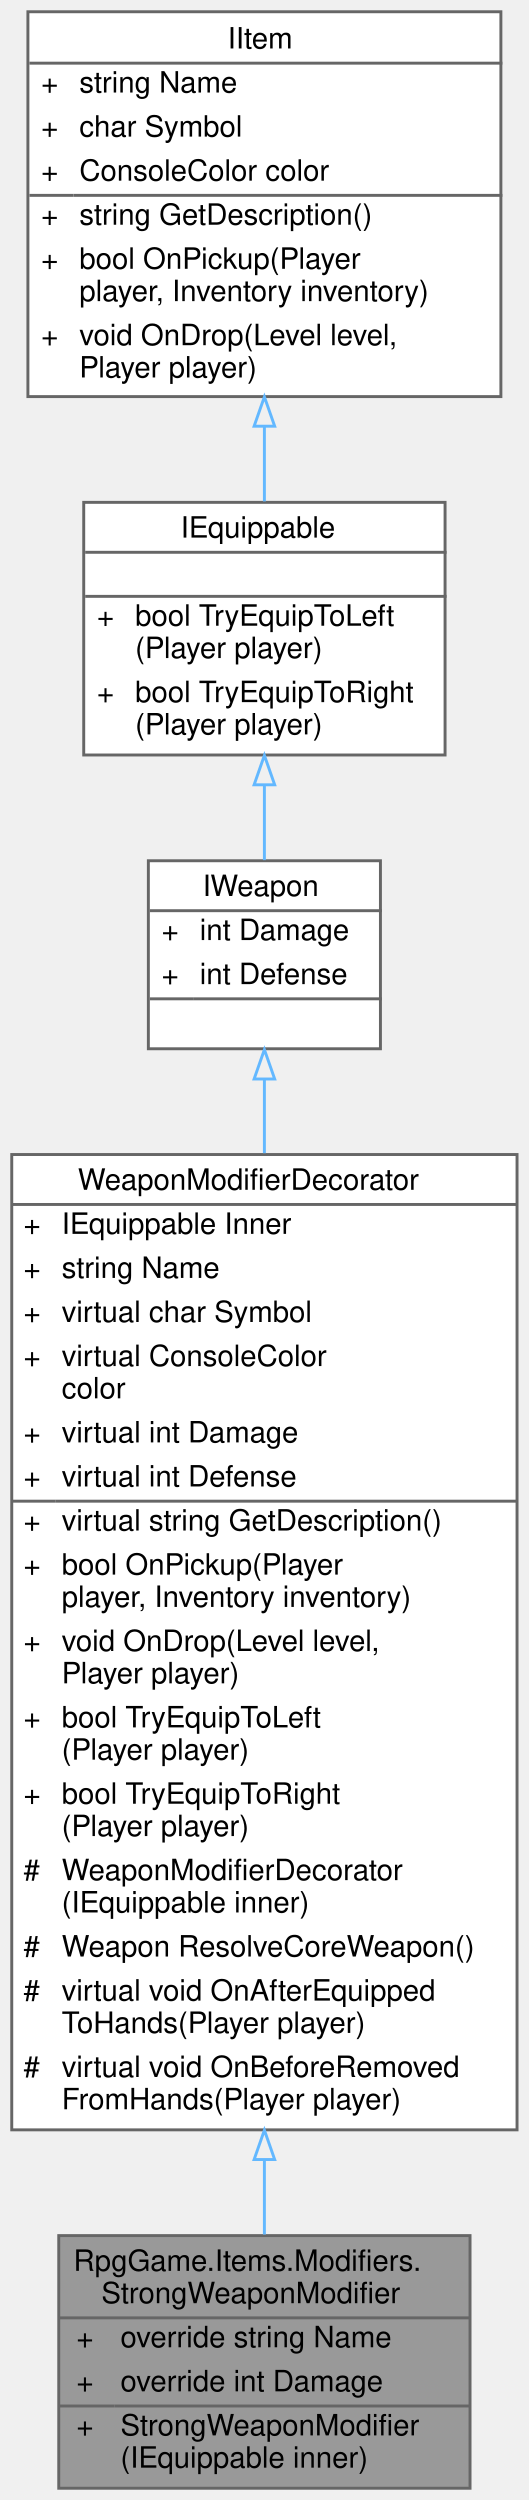
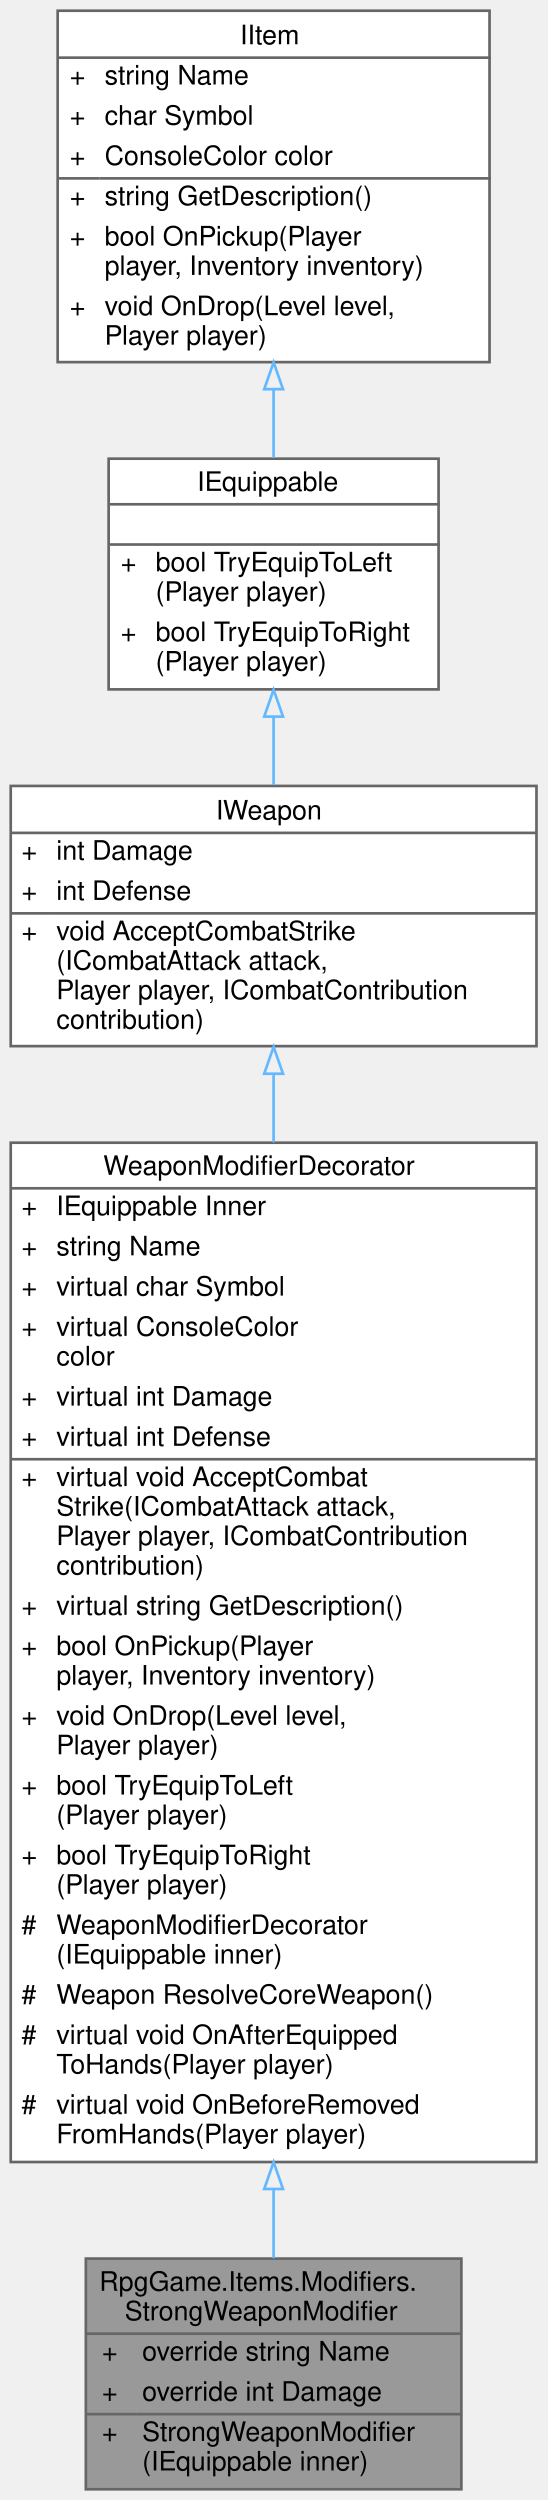
- <svg xmlns="http://www.w3.org/2000/svg" xmlns:xlink="http://www.w3.org/1999/xlink" width="180pt" height="851pt" viewBox="0.00 0.00 180.00 851.00">
-   <g id="graph0" class="graph" transform="scale(1 1) rotate(0) translate(4 847)">
+ <svg xmlns="http://www.w3.org/2000/svg" xmlns:xlink="http://www.w3.org/1999/xlink" width="204pt" height="932pt" viewBox="0.00 0.00 204.00 932.00">
+   <g id="graph0" class="graph" transform="scale(1 1) rotate(0) translate(4 928)">
    <g id="Node000001" class="node">
      <g id="a_Node000001">
        <a xlink:title="Decorator that increases weapon damage (+5). Name gains a &quot;(Strong)&quot; suffix.">
-           <polygon fill="#999999" stroke="transparent" points="156,-86 16,-86 16,0 156,0 156,-86" />
-           <text text-anchor="start" x="21" y="-74" font-family="Helvetica,sans-Serif" font-size="10.00">RpgGame.Items.Modifiers.</text>
-           <text text-anchor="start" x="30.5" y="-63" font-family="Helvetica,sans-Serif" font-size="10.00">StrongWeaponModifier</text>
-           <text text-anchor="start" x="22" y="-48" font-family="Helvetica,sans-Serif" font-size="10.00">+</text>
-           <text text-anchor="start" x="37" y="-48" font-family="Helvetica,sans-Serif" font-size="10.00">override string Name</text>
-           <text text-anchor="start" x="22" y="-33" font-family="Helvetica,sans-Serif" font-size="10.00">+</text>
-           <text text-anchor="start" x="37" y="-33" font-family="Helvetica,sans-Serif" font-size="10.00">override int Damage</text>
-           <text text-anchor="start" x="22" y="-18" font-family="Helvetica,sans-Serif" font-size="10.00">+</text>
-           <text text-anchor="start" x="37" y="-18" font-family="Helvetica,sans-Serif" font-size="10.00">StrongWeaponModifier</text>
-           <text text-anchor="start" x="37" y="-7" font-family="Helvetica,sans-Serif" font-size="10.00">(IEquippable inner)</text>
-           <polygon fill="#666666" stroke="#666666" points="16,-58 16,-58 156,-58 156,-58 16,-58" />
-           <polygon fill="#666666" stroke="#666666" points="16,-28 16,-28 35,-28 35,-28 16,-28" />
-           <polygon fill="#666666" stroke="#666666" points="35,-28 35,-28 156,-28 156,-28 35,-28" />
-           <polygon fill="none" stroke="#666666" points="16,0 16,-86 156,-86 156,0 16,0" />
+           <polygon fill="#999999" stroke="transparent" points="168,-86 28,-86 28,0 168,0 168,-86" />
+           <text text-anchor="start" x="33" y="-74" font-family="Helvetica,sans-Serif" font-size="10.00">RpgGame.Items.Modifiers.</text>
+           <text text-anchor="start" x="42.5" y="-63" font-family="Helvetica,sans-Serif" font-size="10.00">StrongWeaponModifier</text>
+           <text text-anchor="start" x="34" y="-48" font-family="Helvetica,sans-Serif" font-size="10.00">+</text>
+           <text text-anchor="start" x="49" y="-48" font-family="Helvetica,sans-Serif" font-size="10.00">override string Name</text>
+           <text text-anchor="start" x="34" y="-33" font-family="Helvetica,sans-Serif" font-size="10.00">+</text>
+           <text text-anchor="start" x="49" y="-33" font-family="Helvetica,sans-Serif" font-size="10.00">override int Damage</text>
+           <text text-anchor="start" x="34" y="-18" font-family="Helvetica,sans-Serif" font-size="10.00">+</text>
+           <text text-anchor="start" x="49" y="-18" font-family="Helvetica,sans-Serif" font-size="10.00">StrongWeaponModifier</text>
+           <text text-anchor="start" x="49" y="-7" font-family="Helvetica,sans-Serif" font-size="10.00">(IEquippable inner)</text>
+           <polygon fill="#666666" stroke="#666666" points="28,-58 28,-58 168,-58 168,-58 28,-58" />
+           <polygon fill="#666666" stroke="#666666" points="28,-28 28,-28 47,-28 47,-28 28,-28" />
+           <polygon fill="#666666" stroke="#666666" points="47,-28 47,-28 168,-28 168,-28 47,-28" />
+           <polygon fill="none" stroke="#666666" points="28,0 28,-86 168,-86 168,0 28,0" />
        </a>
      </g>
    </g>
    <g id="Node000002" class="node">
      <g id="a_Node000002">
        <a xlink:href="classRpgGame_1_1Items_1_1Modifiers_1_1WeaponModifierDecorator.html" target="_top" xlink:title="Decorator base for Weapon stacks: forwards most behavior to an inner IEquippable while allowing subcl...">
-           <polygon fill="white" stroke="transparent" points="172,-454 0,-454 0,-122 172,-122 172,-454" />
-           <text text-anchor="start" x="22.5" y="-442" font-family="Helvetica,sans-Serif" font-size="10.00">WeaponModifierDecorator</text>
-           <text text-anchor="start" x="4" y="-427" font-family="Helvetica,sans-Serif" font-size="10.00">+</text>
-           <text text-anchor="start" x="17" y="-427" font-family="Helvetica,sans-Serif" font-size="10.00">IEquippable Inner</text>
-           <text text-anchor="start" x="4" y="-412" font-family="Helvetica,sans-Serif" font-size="10.00">+</text>
-           <text text-anchor="start" x="17" y="-412" font-family="Helvetica,sans-Serif" font-size="10.00">string Name</text>
-           <text text-anchor="start" x="4" y="-397" font-family="Helvetica,sans-Serif" font-size="10.00">+</text>
-           <text text-anchor="start" x="17" y="-397" font-family="Helvetica,sans-Serif" font-size="10.00">virtual char Symbol</text>
-           <text text-anchor="start" x="4" y="-382" font-family="Helvetica,sans-Serif" font-size="10.00">+</text>
-           <text text-anchor="start" x="17" y="-382" font-family="Helvetica,sans-Serif" font-size="10.00">virtual ConsoleColor</text>
-           <text text-anchor="start" x="17" y="-371" font-family="Helvetica,sans-Serif" font-size="10.00"> color</text>
-           <text text-anchor="start" x="4" y="-356" font-family="Helvetica,sans-Serif" font-size="10.00">+</text>
-           <text text-anchor="start" x="17" y="-356" font-family="Helvetica,sans-Serif" font-size="10.00">virtual int Damage</text>
-           <text text-anchor="start" x="4" y="-341" font-family="Helvetica,sans-Serif" font-size="10.00">+</text>
-           <text text-anchor="start" x="17" y="-341" font-family="Helvetica,sans-Serif" font-size="10.00">virtual int Defense</text>
+           <polygon fill="white" stroke="transparent" points="196,-502 0,-502 0,-122 196,-122 196,-502" />
+           <text text-anchor="start" x="34.5" y="-490" font-family="Helvetica,sans-Serif" font-size="10.00">WeaponModifierDecorator</text>
+           <text text-anchor="start" x="4" y="-475" font-family="Helvetica,sans-Serif" font-size="10.00">+</text>
+           <text text-anchor="start" x="17" y="-475" font-family="Helvetica,sans-Serif" font-size="10.00">IEquippable Inner</text>
+           <text text-anchor="start" x="4" y="-460" font-family="Helvetica,sans-Serif" font-size="10.00">+</text>
+           <text text-anchor="start" x="17" y="-460" font-family="Helvetica,sans-Serif" font-size="10.00">string Name</text>
+           <text text-anchor="start" x="4" y="-445" font-family="Helvetica,sans-Serif" font-size="10.00">+</text>
+           <text text-anchor="start" x="17" y="-445" font-family="Helvetica,sans-Serif" font-size="10.00">virtual char Symbol</text>
+           <text text-anchor="start" x="4" y="-430" font-family="Helvetica,sans-Serif" font-size="10.00">+</text>
+           <text text-anchor="start" x="17" y="-430" font-family="Helvetica,sans-Serif" font-size="10.00">virtual ConsoleColor</text>
+           <text text-anchor="start" x="17" y="-419" font-family="Helvetica,sans-Serif" font-size="10.00"> color</text>
+           <text text-anchor="start" x="4" y="-404" font-family="Helvetica,sans-Serif" font-size="10.00">+</text>
+           <text text-anchor="start" x="17" y="-404" font-family="Helvetica,sans-Serif" font-size="10.00">virtual int Damage</text>
+           <text text-anchor="start" x="4" y="-389" font-family="Helvetica,sans-Serif" font-size="10.00">+</text>
+           <text text-anchor="start" x="17" y="-389" font-family="Helvetica,sans-Serif" font-size="10.00">virtual int Defense</text>
+           <text text-anchor="start" x="4" y="-374" font-family="Helvetica,sans-Serif" font-size="10.00">+</text>
+           <text text-anchor="start" x="17" y="-374" font-family="Helvetica,sans-Serif" font-size="10.00">virtual void AcceptCombat</text>
+           <text text-anchor="start" x="17" y="-363" font-family="Helvetica,sans-Serif" font-size="10.00">Strike(ICombatAttack attack,</text>
+           <text text-anchor="start" x="17" y="-352" font-family="Helvetica,sans-Serif" font-size="10.00"> Player player, ICombatContribution</text>
+           <text text-anchor="start" x="17" y="-341" font-family="Helvetica,sans-Serif" font-size="10.00"> contribution)</text>
          <text text-anchor="start" x="4" y="-326" font-family="Helvetica,sans-Serif" font-size="10.00">+</text>
          <text text-anchor="start" x="17" y="-326" font-family="Helvetica,sans-Serif" font-size="10.00">virtual string GetDescription()</text>
          <text text-anchor="start" x="4" y="-311" font-family="Helvetica,sans-Serif" font-size="10.00">+</text>
          <text text-anchor="start" x="17" y="-311" font-family="Helvetica,sans-Serif" font-size="10.00">bool OnPickup(Player</text>
          <text text-anchor="start" x="17" y="-300" font-family="Helvetica,sans-Serif" font-size="10.00"> player, Inventory inventory)</text>
          <text text-anchor="start" x="4" y="-285" font-family="Helvetica,sans-Serif" font-size="10.00">+</text>
          <text text-anchor="start" x="17" y="-285" font-family="Helvetica,sans-Serif" font-size="10.00">void OnDrop(Level level,</text>
          <text text-anchor="start" x="17" y="-274" font-family="Helvetica,sans-Serif" font-size="10.00"> Player player)</text>
          <text text-anchor="start" x="4" y="-259" font-family="Helvetica,sans-Serif" font-size="10.00">+</text>
          <text text-anchor="start" x="17" y="-259" font-family="Helvetica,sans-Serif" font-size="10.00">bool TryEquipToLeft</text>
          <text text-anchor="start" x="17" y="-248" font-family="Helvetica,sans-Serif" font-size="10.00">(Player player)</text>
          <text text-anchor="start" x="4" y="-233" font-family="Helvetica,sans-Serif" font-size="10.00">+</text>
          <text text-anchor="start" x="17" y="-233" font-family="Helvetica,sans-Serif" font-size="10.00">bool TryEquipToRight</text>
          <text text-anchor="start" x="17" y="-222" font-family="Helvetica,sans-Serif" font-size="10.00">(Player player)</text>
          <text text-anchor="start" x="4" y="-207" font-family="Helvetica,sans-Serif" font-size="10.00">#</text>
          <text text-anchor="start" x="17" y="-207" font-family="Helvetica,sans-Serif" font-size="10.00">WeaponModifierDecorator</text>
          <text text-anchor="start" x="17" y="-196" font-family="Helvetica,sans-Serif" font-size="10.00">(IEquippable inner)</text>
          <text text-anchor="start" x="4" y="-181" font-family="Helvetica,sans-Serif" font-size="10.00">#</text>
          <text text-anchor="start" x="17" y="-181" font-family="Helvetica,sans-Serif" font-size="10.00">Weapon ResolveCoreWeapon()</text>
          <text text-anchor="start" x="4" y="-166" font-family="Helvetica,sans-Serif" font-size="10.00">#</text>
          <text text-anchor="start" x="17" y="-166" font-family="Helvetica,sans-Serif" font-size="10.00">virtual void OnAfterEquipped</text>
          <text text-anchor="start" x="17" y="-155" font-family="Helvetica,sans-Serif" font-size="10.00">ToHands(Player player)</text>
          <text text-anchor="start" x="4" y="-140" font-family="Helvetica,sans-Serif" font-size="10.00">#</text>
          <text text-anchor="start" x="17" y="-140" font-family="Helvetica,sans-Serif" font-size="10.00">virtual void OnBeforeRemoved</text>
          <text text-anchor="start" x="17" y="-129" font-family="Helvetica,sans-Serif" font-size="10.00">FromHands(Player player)</text>
-           <polygon fill="#666666" stroke="#666666" points="0,-437 0,-437 172,-437 172,-437 0,-437" />
-           <polygon fill="#666666" stroke="#666666" points="0,-336 0,-336 15,-336 15,-336 0,-336" />
-           <polygon fill="#666666" stroke="#666666" points="15,-336 15,-336 172,-336 172,-336 15,-336" />
-           <polygon fill="none" stroke="#666666" points="0,-122 0,-454 172,-454 172,-122 0,-122" />
+           <polygon fill="#666666" stroke="#666666" points="0,-485 0,-485 196,-485 196,-485 0,-485" />
+           <polygon fill="#666666" stroke="#666666" points="0,-384 0,-384 15,-384 15,-384 0,-384" />
+           <polygon fill="#666666" stroke="#666666" points="15,-384 15,-384 196,-384 196,-384 15,-384" />
+           <polygon fill="none" stroke="#666666" points="0,-122 0,-502 196,-502 196,-122 0,-122" />
        </a>
      </g>
    </g>
    <g id="edge1_Node000001_Node000002" class="edge">
      <g id="a_edge1_Node000001_Node000002">
        <a xlink:title=" ">
-           <path fill="none" stroke="#63b8ff" d="M86,-111.84C86,-102.76 86,-94.17 86,-86.36" />
-           <polygon fill="none" stroke="#63b8ff" points="82.5,-111.89 86,-121.89 89.5,-111.89 82.5,-111.89" />
+           <path fill="none" stroke="#63b8ff" d="M98,-111.77C98,-102.58 98,-93.94 98,-86.11" />
+           <polygon fill="none" stroke="#63b8ff" points="94.5,-111.95 98,-121.95 101.5,-111.95 94.5,-111.95" />
        </a>
      </g>
    </g>
    <g id="Node000003" class="node">
      <g id="a_Node000003">
        <a xlink:href="interfaceRpgGame_1_1Items_1_1IWeapon.html" target="_top" xlink:title="An equippable item that contributes a damage value (typically a weapon).">
-           <polygon fill="white" stroke="transparent" points="125.5,-554 46.5,-554 46.5,-490 125.5,-490 125.5,-554" />
-           <text text-anchor="start" x="65" y="-542" font-family="Helvetica,sans-Serif" font-size="10.00">IWeapon</text>
-           <text text-anchor="start" x="51" y="-527" font-family="Helvetica,sans-Serif" font-size="10.00">+</text>
-           <text text-anchor="start" x="64" y="-527" font-family="Helvetica,sans-Serif" font-size="10.00">int Damage</text>
-           <text text-anchor="start" x="51" y="-512" font-family="Helvetica,sans-Serif" font-size="10.00">+</text>
-           <text text-anchor="start" x="64" y="-512" font-family="Helvetica,sans-Serif" font-size="10.00">int Defense</text>
-           <text text-anchor="start" x="84.5" y="-497" font-family="Helvetica,sans-Serif" font-size="10.00"> </text>
-           <polygon fill="#666666" stroke="#666666" points="47,-537 47,-537 126,-537 126,-537 47,-537" />
-           <polygon fill="#666666" stroke="#666666" points="47,-507 47,-507 62,-507 62,-507 47,-507" />
-           <polygon fill="#666666" stroke="#666666" points="62,-507 62,-507 126,-507 126,-507 62,-507" />
-           <polygon fill="none" stroke="#666666" points="46.5,-490 46.5,-554 125.5,-554 125.5,-490 46.5,-490" />
+           <polygon fill="white" stroke="transparent" points="196,-635 0,-635 0,-538 196,-538 196,-635" />
+           <text text-anchor="start" x="76.5" y="-622.5" font-family="Helvetica,sans-Serif" font-size="10.00">IWeapon</text>
+           <text text-anchor="start" x="4" y="-607.5" font-family="Helvetica,sans-Serif" font-size="10.00">+</text>
+           <text text-anchor="start" x="17" y="-607.5" font-family="Helvetica,sans-Serif" font-size="10.00">int Damage</text>
+           <text text-anchor="start" x="4" y="-592.5" font-family="Helvetica,sans-Serif" font-size="10.00">+</text>
+           <text text-anchor="start" x="17" y="-592.5" font-family="Helvetica,sans-Serif" font-size="10.00">int Defense</text>
+           <text text-anchor="start" x="4" y="-577.5" font-family="Helvetica,sans-Serif" font-size="10.00">+</text>
+           <text text-anchor="start" x="17" y="-577.5" font-family="Helvetica,sans-Serif" font-size="10.00">void AcceptCombatStrike</text>
+           <text text-anchor="start" x="17" y="-566.5" font-family="Helvetica,sans-Serif" font-size="10.00">(ICombatAttack attack,</text>
+           <text text-anchor="start" x="17" y="-555.5" font-family="Helvetica,sans-Serif" font-size="10.00"> Player player, ICombatContribution</text>
+           <text text-anchor="start" x="17" y="-544.5" font-family="Helvetica,sans-Serif" font-size="10.00"> contribution)</text>
+           <polygon fill="#666666" stroke="#666666" points="0,-617.5 0,-617.5 196,-617.5 196,-617.5 0,-617.5" />
+           <polygon fill="#666666" stroke="#666666" points="0,-587.5 0,-587.5 15,-587.5 15,-587.5 0,-587.5" />
+           <polygon fill="#666666" stroke="#666666" points="15,-587.5 15,-587.5 196,-587.5 196,-587.5 15,-587.5" />
+           <polygon fill="none" stroke="#666666" points="0,-538 0,-635 196,-635 196,-538 0,-538" />
        </a>
      </g>
    </g>
    <g id="edge2_Node000002_Node000003" class="edge">
      <g id="a_edge2_Node000002_Node000003">
        <a xlink:title=" ">
-           <path fill="none" stroke="#63b8ff" d="M86,-479.67C86,-471.94 86,-463.44 86,-454.45" />
-           <polygon fill="none" stroke="#63b8ff" points="82.5,-479.71 86,-489.71 89.5,-479.71 82.5,-479.71" />
+           <path fill="none" stroke="#63b8ff" d="M98,-527.54C98,-519.54 98,-511 98,-502.11" />
+           <polygon fill="none" stroke="#63b8ff" points="94.5,-527.72 98,-537.72 101.5,-527.72 94.5,-527.72" />
        </a>
      </g>
    </g>
    <g id="Node000004" class="node">
      <g id="a_Node000004">
        <a xlink:href="interfaceRpgGame_1_1Items_1_1IEquippable.html" target="_top" xlink:title="Represents an item that can be equipped by the player.">
-           <polygon fill="white" stroke="transparent" points="147.5,-676 24.5,-676 24.5,-590 147.5,-590 147.5,-676" />
-           <text text-anchor="start" x="57.5" y="-664" font-family="Helvetica,sans-Serif" font-size="10.00">IEquippable</text>
-           <text text-anchor="start" x="84.5" y="-649" font-family="Helvetica,sans-Serif" font-size="10.00"> </text>
-           <text text-anchor="start" x="29" y="-634" font-family="Helvetica,sans-Serif" font-size="10.00">+</text>
-           <text text-anchor="start" x="42" y="-634" font-family="Helvetica,sans-Serif" font-size="10.00">bool TryEquipToLeft</text>
-           <text text-anchor="start" x="42" y="-623" font-family="Helvetica,sans-Serif" font-size="10.00">(Player player)</text>
-           <text text-anchor="start" x="29" y="-608" font-family="Helvetica,sans-Serif" font-size="10.00">+</text>
-           <text text-anchor="start" x="42" y="-608" font-family="Helvetica,sans-Serif" font-size="10.00">bool TryEquipToRight</text>
-           <text text-anchor="start" x="42" y="-597" font-family="Helvetica,sans-Serif" font-size="10.00">(Player player)</text>
-           <polygon fill="#666666" stroke="#666666" points="25,-659 25,-659 148,-659 148,-659 25,-659" />
-           <polygon fill="#666666" stroke="#666666" points="25,-644 25,-644 148,-644 148,-644 25,-644" />
-           <polygon fill="none" stroke="#666666" points="24.5,-590 24.5,-676 147.5,-676 147.5,-590 24.5,-590" />
+           <polygon fill="white" stroke="transparent" points="159.5,-757 36.5,-757 36.5,-671 159.5,-671 159.5,-757" />
+           <text text-anchor="start" x="69.5" y="-745" font-family="Helvetica,sans-Serif" font-size="10.00">IEquippable</text>
+           <text text-anchor="start" x="96.5" y="-730" font-family="Helvetica,sans-Serif" font-size="10.00"> </text>
+           <text text-anchor="start" x="41" y="-715" font-family="Helvetica,sans-Serif" font-size="10.00">+</text>
+           <text text-anchor="start" x="54" y="-715" font-family="Helvetica,sans-Serif" font-size="10.00">bool TryEquipToLeft</text>
+           <text text-anchor="start" x="54" y="-704" font-family="Helvetica,sans-Serif" font-size="10.00">(Player player)</text>
+           <text text-anchor="start" x="41" y="-689" font-family="Helvetica,sans-Serif" font-size="10.00">+</text>
+           <text text-anchor="start" x="54" y="-689" font-family="Helvetica,sans-Serif" font-size="10.00">bool TryEquipToRight</text>
+           <text text-anchor="start" x="54" y="-678" font-family="Helvetica,sans-Serif" font-size="10.00">(Player player)</text>
+           <polygon fill="#666666" stroke="#666666" points="37,-740 37,-740 160,-740 160,-740 37,-740" />
+           <polygon fill="#666666" stroke="#666666" points="37,-725 37,-725 160,-725 160,-725 37,-725" />
+           <polygon fill="none" stroke="#666666" points="36.5,-671 36.5,-757 159.5,-757 159.5,-671 36.5,-671" />
        </a>
      </g>
    </g>
    <g id="edge3_Node000003_Node000004" class="edge">
      <g id="a_edge3_Node000003_Node000004">
        <a xlink:title=" ">
-           <path fill="none" stroke="#63b8ff" d="M86,-579.71C86,-570.99 86,-562.19 86,-554.21" />
-           <polygon fill="none" stroke="#63b8ff" points="82.5,-579.86 86,-589.86 89.5,-579.86 82.5,-579.86" />
+           <path fill="none" stroke="#63b8ff" d="M98,-660.77C98,-652.35 98,-643.68 98,-635.37" />
+           <polygon fill="none" stroke="#63b8ff" points="94.5,-660.86 98,-670.86 101.5,-660.86 94.5,-660.86" />
        </a>
      </g>
    </g>
    <g id="Node000005" class="node">
      <g id="a_Node000005">
        <a xlink:href="interfaceRpgGame_1_1Items_1_1IItem.html" target="_top" xlink:title="Defines the contract for all items that can exist within the game world.">
-           <polygon fill="white" stroke="transparent" points="166.5,-843 5.5,-843 5.5,-712 166.5,-712 166.5,-843" />
-           <text text-anchor="start" x="73.5" y="-830.5" font-family="Helvetica,sans-Serif" font-size="10.00">IItem</text>
-           <text text-anchor="start" x="10" y="-815.5" font-family="Helvetica,sans-Serif" font-size="10.00">+</text>
-           <text text-anchor="start" x="23" y="-815.5" font-family="Helvetica,sans-Serif" font-size="10.00">string Name</text>
-           <text text-anchor="start" x="10" y="-800.5" font-family="Helvetica,sans-Serif" font-size="10.00">+</text>
-           <text text-anchor="start" x="23" y="-800.5" font-family="Helvetica,sans-Serif" font-size="10.00">char Symbol</text>
-           <text text-anchor="start" x="10" y="-785.5" font-family="Helvetica,sans-Serif" font-size="10.00">+</text>
-           <text text-anchor="start" x="23" y="-785.5" font-family="Helvetica,sans-Serif" font-size="10.00">ConsoleColor color</text>
-           <text text-anchor="start" x="10" y="-770.5" font-family="Helvetica,sans-Serif" font-size="10.00">+</text>
-           <text text-anchor="start" x="23" y="-770.5" font-family="Helvetica,sans-Serif" font-size="10.00">string GetDescription()</text>
-           <text text-anchor="start" x="10" y="-755.5" font-family="Helvetica,sans-Serif" font-size="10.00">+</text>
-           <text text-anchor="start" x="23" y="-755.5" font-family="Helvetica,sans-Serif" font-size="10.00">bool OnPickup(Player</text>
-           <text text-anchor="start" x="23" y="-744.5" font-family="Helvetica,sans-Serif" font-size="10.00"> player, Inventory inventory)</text>
-           <text text-anchor="start" x="10" y="-729.5" font-family="Helvetica,sans-Serif" font-size="10.00">+</text>
-           <text text-anchor="start" x="23" y="-729.5" font-family="Helvetica,sans-Serif" font-size="10.00">void OnDrop(Level level,</text>
-           <text text-anchor="start" x="23" y="-718.5" font-family="Helvetica,sans-Serif" font-size="10.00"> Player player)</text>
-           <polygon fill="#666666" stroke="#666666" points="6,-825.5 6,-825.5 167,-825.5 167,-825.5 6,-825.5" />
-           <polygon fill="#666666" stroke="#666666" points="6,-780.5 6,-780.5 21,-780.5 21,-780.5 6,-780.5" />
-           <polygon fill="#666666" stroke="#666666" points="21,-780.5 21,-780.5 167,-780.5 167,-780.5 21,-780.5" />
-           <polygon fill="none" stroke="#666666" points="5.5,-712 5.5,-843 166.5,-843 166.5,-712 5.5,-712" />
+           <polygon fill="white" stroke="transparent" points="178.5,-924 17.5,-924 17.5,-793 178.5,-793 178.5,-924" />
+           <text text-anchor="start" x="85.5" y="-911.5" font-family="Helvetica,sans-Serif" font-size="10.00">IItem</text>
+           <text text-anchor="start" x="22" y="-896.5" font-family="Helvetica,sans-Serif" font-size="10.00">+</text>
+           <text text-anchor="start" x="35" y="-896.5" font-family="Helvetica,sans-Serif" font-size="10.00">string Name</text>
+           <text text-anchor="start" x="22" y="-881.5" font-family="Helvetica,sans-Serif" font-size="10.00">+</text>
+           <text text-anchor="start" x="35" y="-881.5" font-family="Helvetica,sans-Serif" font-size="10.00">char Symbol</text>
+           <text text-anchor="start" x="22" y="-866.5" font-family="Helvetica,sans-Serif" font-size="10.00">+</text>
+           <text text-anchor="start" x="35" y="-866.5" font-family="Helvetica,sans-Serif" font-size="10.00">ConsoleColor color</text>
+           <text text-anchor="start" x="22" y="-851.5" font-family="Helvetica,sans-Serif" font-size="10.00">+</text>
+           <text text-anchor="start" x="35" y="-851.5" font-family="Helvetica,sans-Serif" font-size="10.00">string GetDescription()</text>
+           <text text-anchor="start" x="22" y="-836.5" font-family="Helvetica,sans-Serif" font-size="10.00">+</text>
+           <text text-anchor="start" x="35" y="-836.5" font-family="Helvetica,sans-Serif" font-size="10.00">bool OnPickup(Player</text>
+           <text text-anchor="start" x="35" y="-825.5" font-family="Helvetica,sans-Serif" font-size="10.00"> player, Inventory inventory)</text>
+           <text text-anchor="start" x="22" y="-810.5" font-family="Helvetica,sans-Serif" font-size="10.00">+</text>
+           <text text-anchor="start" x="35" y="-810.5" font-family="Helvetica,sans-Serif" font-size="10.00">void OnDrop(Level level,</text>
+           <text text-anchor="start" x="35" y="-799.5" font-family="Helvetica,sans-Serif" font-size="10.00"> Player player)</text>
+           <polygon fill="#666666" stroke="#666666" points="18,-906.5 18,-906.5 179,-906.5 179,-906.5 18,-906.5" />
+           <polygon fill="#666666" stroke="#666666" points="18,-861.5 18,-861.5 33,-861.5 33,-861.5 18,-861.5" />
+           <polygon fill="#666666" stroke="#666666" points="33,-861.5 33,-861.5 179,-861.5 179,-861.5 33,-861.5" />
+           <polygon fill="none" stroke="#666666" points="17.5,-793 17.5,-924 178.5,-924 178.5,-793 17.5,-793" />
        </a>
      </g>
    </g>
    <g id="edge4_Node000004_Node000005" class="edge">
      <g id="a_edge4_Node000004_Node000005">
        <a xlink:title=" ">
-           <path fill="none" stroke="#63b8ff" d="M86,-701.7C86,-693 86,-684.36 86,-676.32" />
-           <polygon fill="none" stroke="#63b8ff" points="82.5,-701.92 86,-711.92 89.5,-701.92 82.5,-701.92" />
+           <path fill="none" stroke="#63b8ff" d="M98,-782.7C98,-774 98,-765.36 98,-757.32" />
+           <polygon fill="none" stroke="#63b8ff" points="94.5,-782.92 98,-792.92 101.5,-782.92 94.5,-782.92" />
        </a>
      </g>
    </g>
  </g>
</svg>
